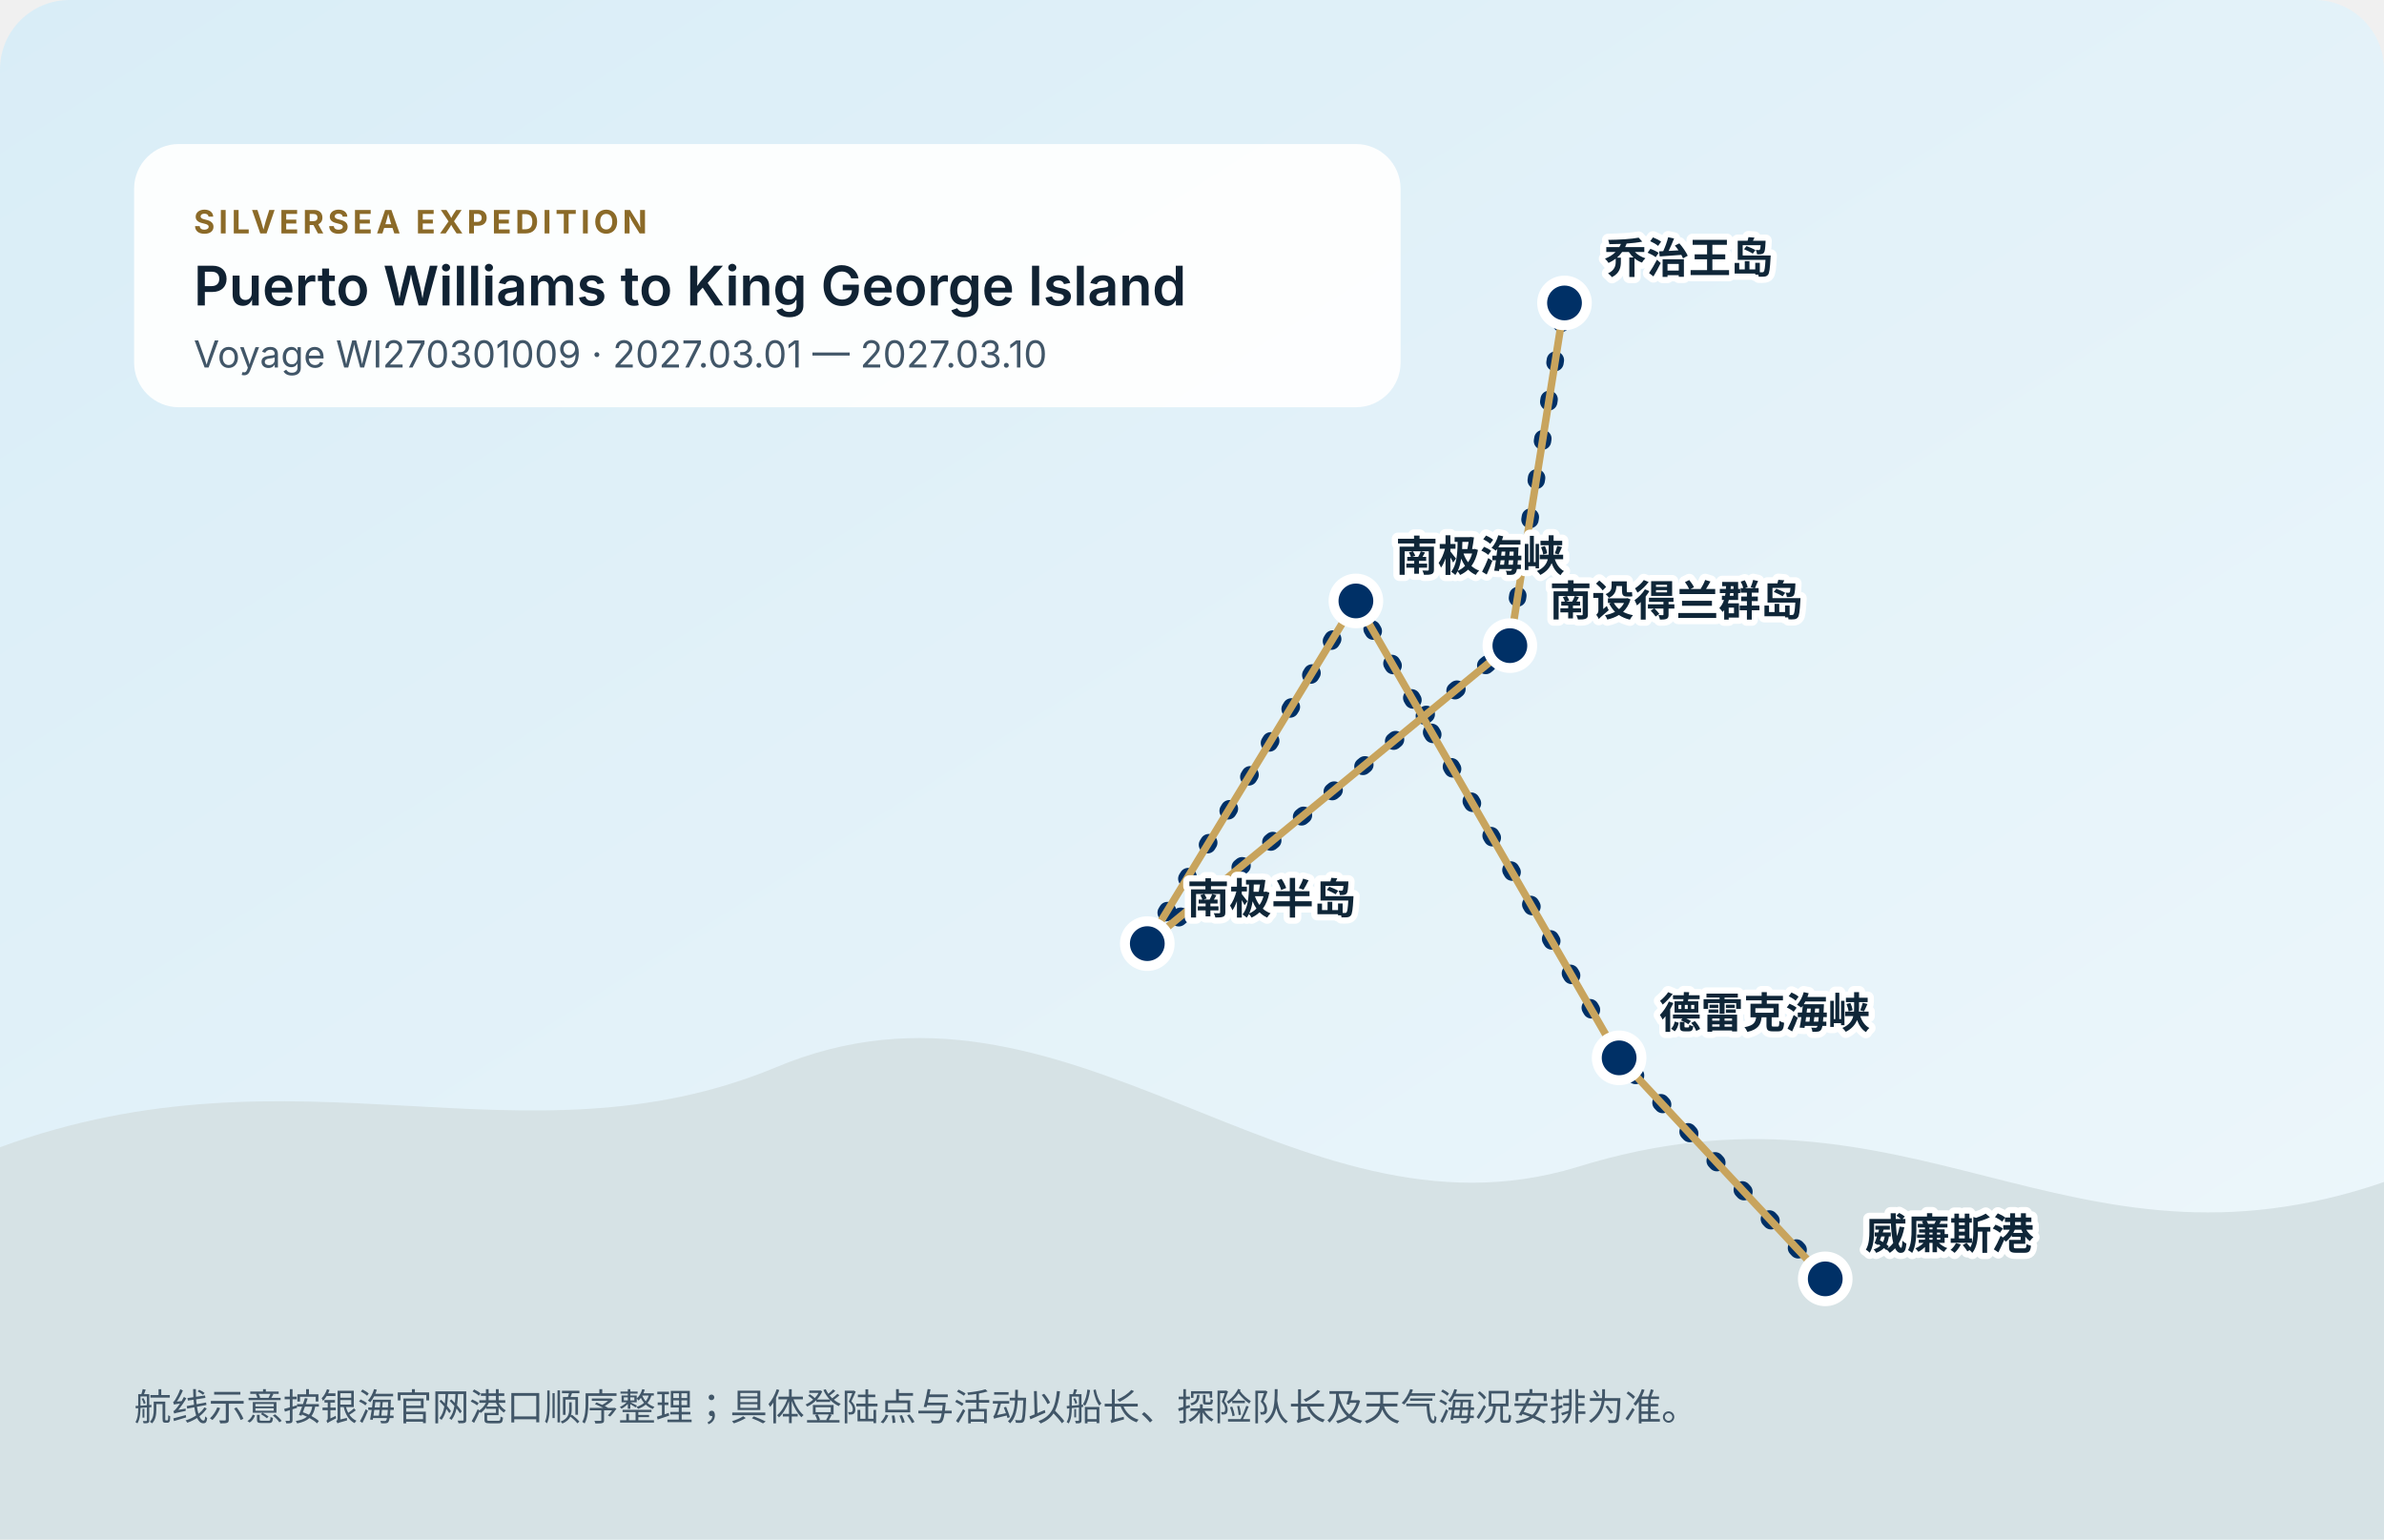
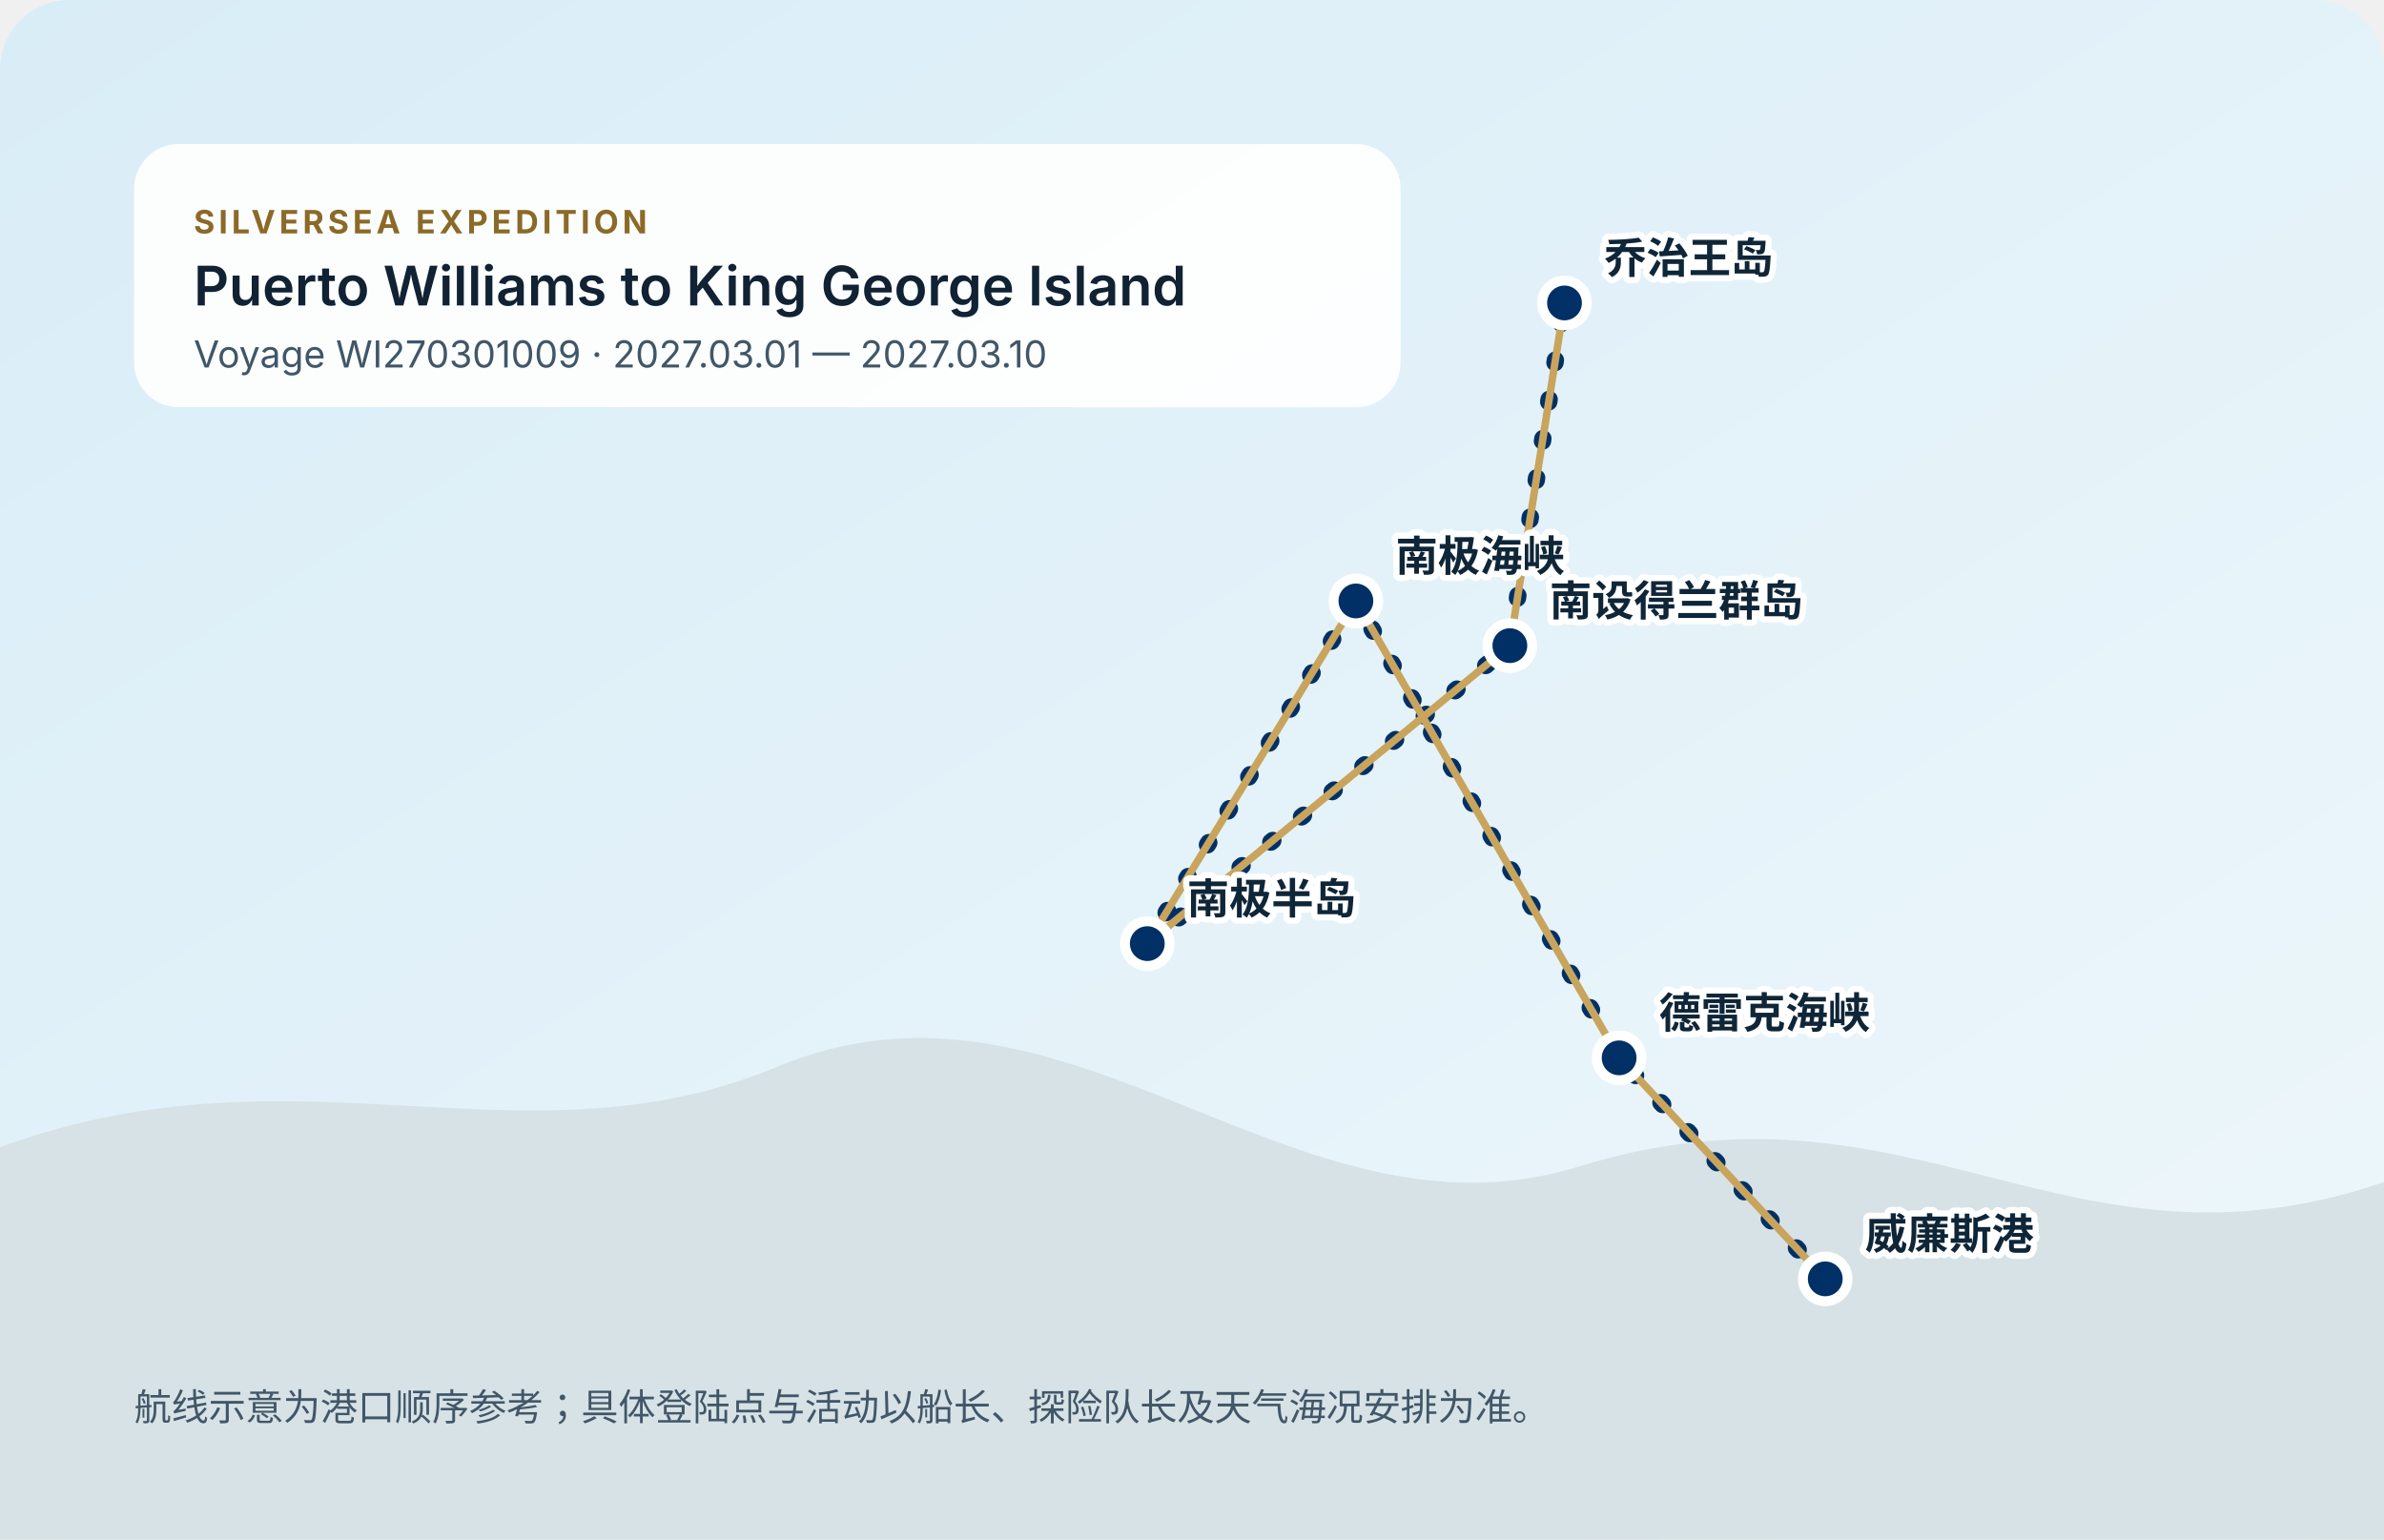
<svg xmlns="http://www.w3.org/2000/svg" viewBox="0 0 960 620" role="img" aria-labelledby="title desc">
  <defs>
    <linearGradient id="sea" x1="0" x2="1" y1="0" y2="1">
      <stop offset="0" stop-color="#d9edf7" />
      <stop offset="1" stop-color="#eef7fb" />
    </linearGradient>
  </defs>
  <rect width="960" height="620" rx="28" fill="url(#sea)" />
  <path d="M0 462 C120 418 210 472 312 430 C430 380 520 505 635 470 C770 428 832 520 960 476 L960 620 L0 620 Z" fill="#d6e2e5" />
  <path d="M 735 515 L 652 426 L 546 242 L 462 380 L 608 260 L 630 122" fill="none" stroke="#003066" stroke-width="7" stroke-linecap="round" stroke-linejoin="round" stroke-dasharray="1 15" />
  <path d="M 735 515 L 652 426 L 546 242 L 462 380 L 608 260 L 630 122" fill="none" stroke="#c8a45d" stroke-width="3" stroke-linecap="round" stroke-linejoin="round" />
  <g>
    <circle cx="630" cy="122" r="9" fill="#003066" stroke="#ffffff" stroke-width="4" />
    <text x="646" y="110" class="label">乔治王岛</text>
  </g>
  <g>
    <circle cx="546" cy="242" r="9" fill="#003066" stroke="#ffffff" stroke-width="4" />
    <text x="562" y="230" class="label">南极海峡</text>
  </g>
  <g>
    <circle cx="462" cy="380" r="9" fill="#003066" stroke="#ffffff" stroke-width="4" />
    <text x="478" y="368" class="label">南极半岛</text>
  </g>
  <g>
    <circle cx="608" cy="260" r="9" fill="#003066" stroke="#ffffff" stroke-width="4" />
    <text x="624" y="248" class="label">南设得兰群岛</text>
  </g>
  <g>
    <circle cx="652" cy="426" r="9" fill="#003066" stroke="#ffffff" stroke-width="4" />
    <text x="668" y="414" class="label">德雷克海峡</text>
  </g>
  <g>
    <circle cx="735" cy="515" r="9" fill="#003066" stroke="#ffffff" stroke-width="4" />
    <text x="751" y="503" class="label">威廉斯港</text>
  </g>
  <g transform="translate(54 58)">
    <rect width="510" height="106" rx="18" fill="#ffffff" opacity=".92" />
    <text x="24" y="36" class="kicker">SILVERSEA EXPEDITION</text>
    <text x="24" y="65" class="title">Puerto Williams to King George Island</text>
    <text x="24" y="90" class="small">Voyage WI270301009 · 2027.03.01 — 2027.03.10</text>
  </g>
-   <text x="54" y="572" class="small">航线示意按银海官网港口顺序整理；具体登陆点与活动以船长、探险队长及天气海况安排为准。</text>
+   <text x="54" y="572" class="small">航线示意为港口顺序参考；具体登陆点与活动以船长、探险队长及天气海况安排为准。</text>
  <style>
    .title { font: 600 22px -apple-system, BlinkMacSystemFont, "PingFang SC", sans-serif; fill: #102233; }
    .kicker { font: 700 13px -apple-system, BlinkMacSystemFont, "PingFang SC", sans-serif; letter-spacing: .12em; fill: #8b6a28; }
    .label { font: 600 17px -apple-system, BlinkMacSystemFont, "PingFang SC", sans-serif; fill: #0f2638; paint-order: stroke; stroke: #fff; stroke-width: 5px; stroke-linejoin: round; }
    .small { font: 15px -apple-system, BlinkMacSystemFont, "PingFang SC", sans-serif; fill: #415668; }
  </style>
</svg>
